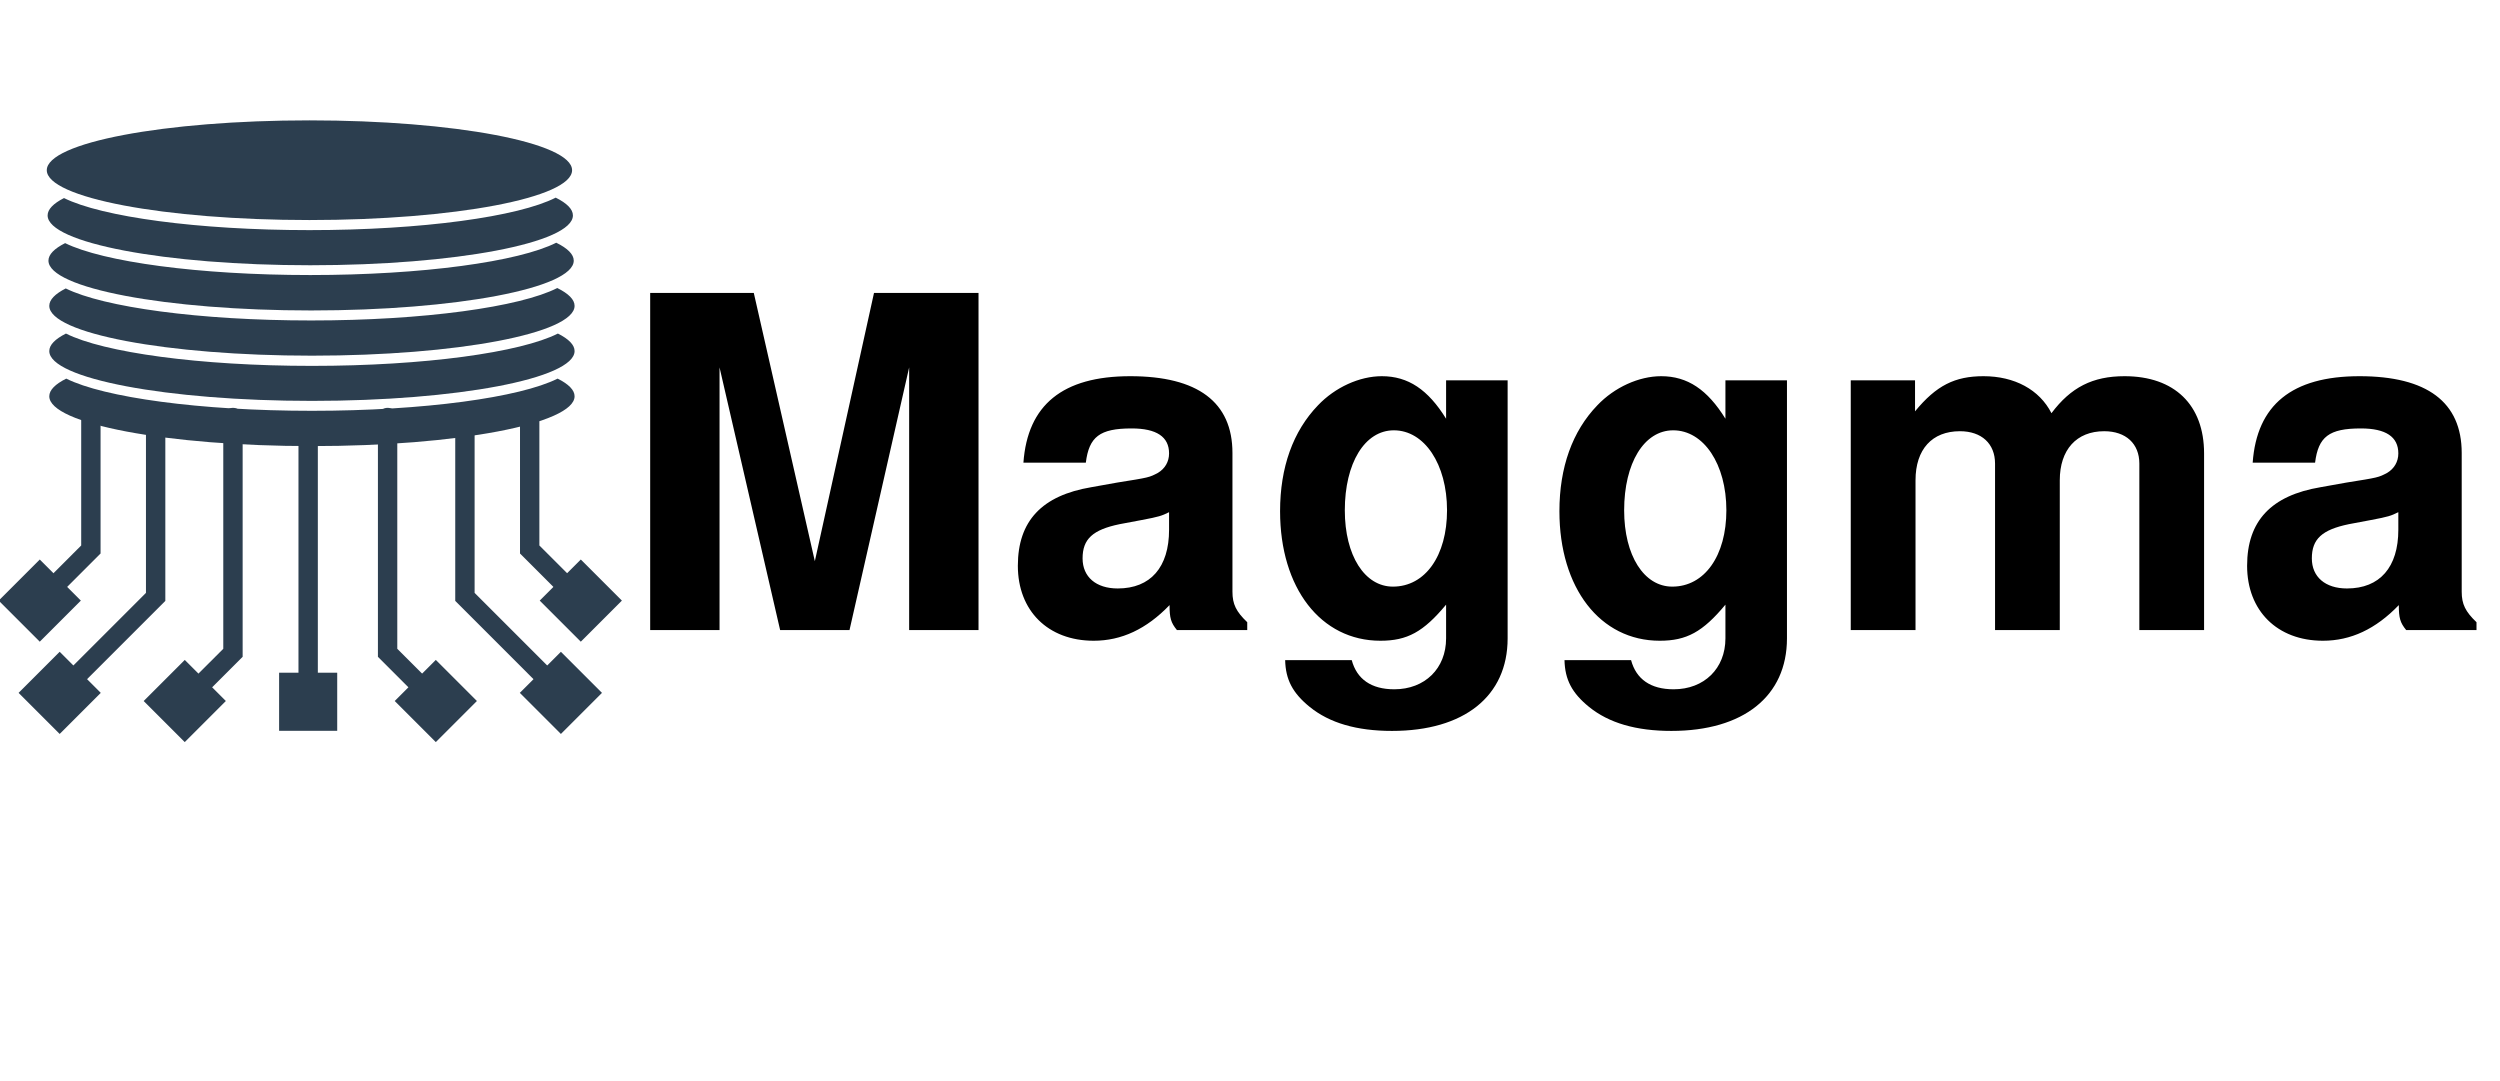
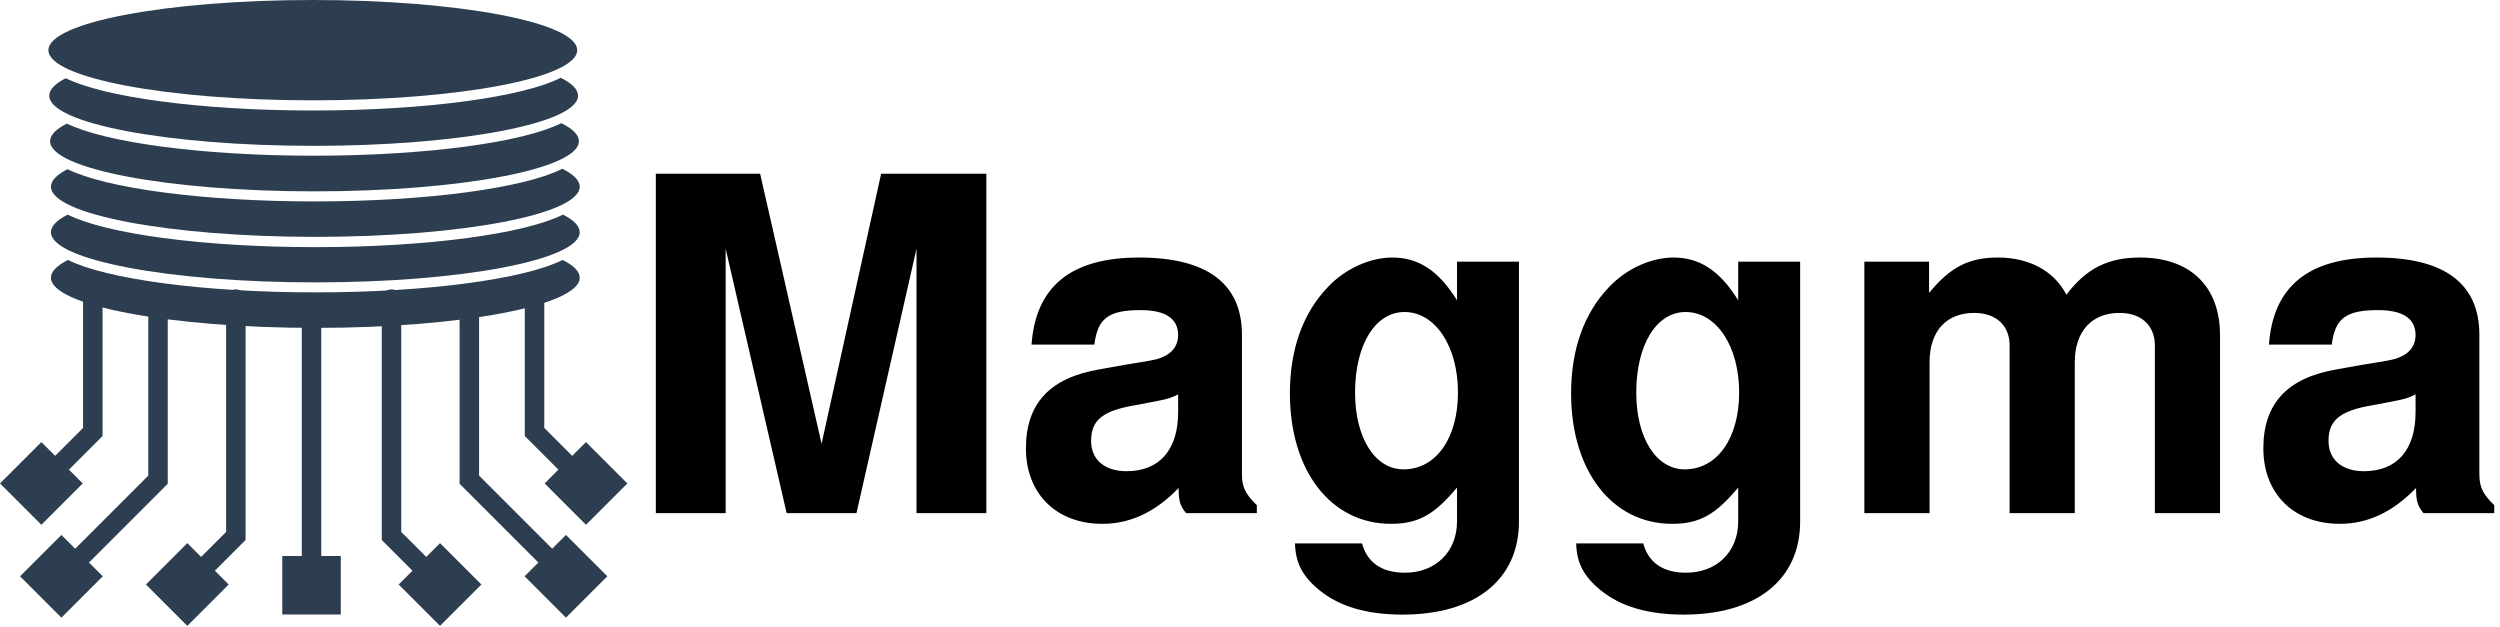
- <svg xmlns="http://www.w3.org/2000/svg" width="100%" height="100%" viewBox="0 0 5916 2557" version="1.1" xml:space="preserve" style="fill-rule:evenodd;clip-rule:evenodd;stroke-linecap:round;stroke-miterlimit:1.5;">
-   <g transform="matrix(1,0,0,1,-3924.43,-3920.69)">
-     <g>
-       <g transform="matrix(1,0,0,1,-149.957,603.397)">
-         <path d="M4231.15,4213.24C4320.07,4257.74 4546.97,4289.42 4812.55,4289.42C5078.12,4289.42 5305.02,4257.74 5393.94,4213.24C5419.88,4226.23 5434.08,4240.3 5434.08,4255C5434.08,4320.09 5155.58,4372.94 4812.55,4372.94C4469.51,4372.94 4191.01,4320.09 4191.01,4255C4191.01,4240.3 4205.21,4226.23 4231.15,4213.24Z" style="fill:rgb(44,62,79);" />
-       </g>
-       <g transform="matrix(1,0,0,1,-149.957,603.397)">
-         <path d="M4230.47,4106.6C4318.9,4151.28 4546.28,4183.12 4812.55,4183.12C5078.81,4183.12 5306.19,4151.28 5394.62,4106.6C5420.13,4119.49 5434.08,4133.44 5434.08,4148.01C5434.08,4213.1 5155.58,4265.95 4812.55,4265.95C4469.51,4265.95 4191.01,4213.1 4191.01,4148.01C4191.01,4133.44 4204.96,4119.49 4230.47,4106.6Z" style="fill:rgb(44,62,79);" />
-       </g>
-       <g transform="matrix(1,0,0,1,-149.957,603.397)">
-         <path d="M5393.14,3998.87C5419.59,4011.97 5434.08,4026.18 5434.08,4041.02C5434.08,4106.11 5155.58,4158.96 4812.55,4158.96C4469.51,4158.96 4191.01,4106.11 4191.01,4041.02C4191.01,4026.55 4204.78,4012.68 4229.98,3999.86C4319.45,4044.15 4545.78,4075.64 4810.57,4075.64C5077.32,4075.64 5305.04,4043.69 5393.14,3998.87Z" style="fill:rgb(44,62,79);" />
-       </g>
-       <g transform="matrix(1,0,0,1,-149.957,603.397)">
-         <path d="M5390.68,3891.64C5417.44,3904.8 5432.11,3919.1 5432.11,3934.04C5432.11,3999.13 5153.61,4051.97 4810.57,4051.97C4467.54,4051.97 4189.03,3999.13 4189.03,3934.04C4189.03,3919.47 4202.98,3905.51 4228.5,3892.62C4318.3,3936.79 4544.29,3968.16 4808.6,3968.16C5074.87,3968.16 5302.25,3936.32 5390.68,3891.64Z" style="fill:rgb(44,62,79);" />
-       </g>
-       <g transform="matrix(1,0,0,1,-149.957,603.397)">
-         <path d="M5389.39,3784.99C5415.71,3798.05 5430.14,3812.24 5430.14,3827.05C5430.14,3892.14 5151.64,3944.99 4808.6,3944.99C4465.57,3944.99 4187.06,3892.14 4187.06,3827.05C4187.06,3812.61 4200.77,3798.78 4225.84,3785.98C4315.21,3830.33 4541.67,3861.86 4806.63,3861.86C5073.58,3861.86 5301.45,3829.86 5389.39,3784.99Z" style="fill:rgb(44,62,79);" />
-       </g>
-       <g transform="matrix(1,0,0,1,-1.20413,-610.472)">
-         <ellipse cx="4657.88" cy="4933.93" rx="621.538" ry="117.939" style="fill:rgb(44,62,79);" />
-       </g>
-     </g>
-     <g>
-       <g transform="matrix(1,0,0,1,0,-9.75831)">
-         <g transform="matrix(1,-0,-0,1,3924.43,3930.45)">
-           <rect x="660.475" y="1591.89" width="137.5" height="137.5" style="fill:rgb(44,62,79);" />
-           <path d="M729.225,1014.03L729.225,1619.39" style="fill:none;stroke:rgb(44,62,79);stroke-width:45.83px;" />
+ <svg xmlns="http://www.w3.org/2000/svg" width="100%" height="100%" viewBox="0 0 5877 1472" version="1.1" xml:space="preserve" style="fill-rule:evenodd;clip-rule:evenodd;stroke-linecap:round;stroke-miterlimit:1.5;">
+   <g transform="matrix(1,0,0,1,3.13,-284.829)">
+     <g transform="matrix(1,0,0,1,-3924.43,-3920.69)">
+       <g>
+         <g transform="matrix(1,0,0,1,-149.957,603.397)">
+           <path d="M4231.15,4213.24C4320.07,4257.74 4546.97,4289.42 4812.55,4289.42C5078.12,4289.42 5305.02,4257.74 5393.94,4213.24C5419.88,4226.23 5434.08,4240.3 5434.08,4255C5434.08,4320.09 5155.58,4372.94 4812.55,4372.94C4469.51,4372.94 4191.01,4320.09 4191.01,4255C4191.01,4240.3 4205.21,4226.23 4231.15,4213.24Z" style="fill:rgb(44,62,79);" />
+         </g>
+         <g transform="matrix(1,0,0,1,-149.957,603.397)">
+           <path d="M4230.47,4106.6C4318.9,4151.28 4546.28,4183.12 4812.55,4183.12C5078.81,4183.12 5306.19,4151.28 5394.62,4106.6C5420.13,4119.49 5434.08,4133.44 5434.08,4148.01C5434.08,4213.1 5155.58,4265.95 4812.55,4265.95C4469.51,4265.95 4191.01,4213.1 4191.01,4148.01C4191.01,4133.44 4204.96,4119.49 4230.47,4106.6Z" style="fill:rgb(44,62,79);" />
+         </g>
+         <g transform="matrix(1,0,0,1,-149.957,603.397)">
+           <path d="M5393.14,3998.87C5419.59,4011.97 5434.08,4026.18 5434.08,4041.02C5434.08,4106.11 5155.58,4158.96 4812.55,4158.96C4469.51,4158.96 4191.01,4106.11 4191.01,4041.02C4191.01,4026.55 4204.78,4012.68 4229.98,3999.86C4319.45,4044.15 4545.78,4075.64 4810.57,4075.64C5077.32,4075.64 5305.04,4043.69 5393.14,3998.87Z" style="fill:rgb(44,62,79);" />
+         </g>
+         <g transform="matrix(1,0,0,1,-149.957,603.397)">
+           <path d="M5390.68,3891.64C5417.44,3904.8 5432.11,3919.1 5432.11,3934.04C5432.11,3999.13 5153.61,4051.97 4810.57,4051.97C4467.54,4051.97 4189.03,3999.13 4189.03,3934.04C4189.03,3919.47 4202.98,3905.51 4228.5,3892.62C4318.3,3936.79 4544.29,3968.16 4808.6,3968.16C5074.87,3968.16 5302.25,3936.32 5390.68,3891.64Z" style="fill:rgb(44,62,79);" />
+         </g>
+         <g transform="matrix(1,0,0,1,-149.957,603.397)">
+           <path d="M5389.39,3784.99C5415.71,3798.05 5430.14,3812.24 5430.14,3827.05C5430.14,3892.14 5151.64,3944.99 4808.6,3944.99C4465.57,3944.99 4187.06,3892.14 4187.06,3827.05C4187.06,3812.61 4200.77,3798.78 4225.84,3785.98C4315.21,3830.33 4541.67,3861.86 4806.63,3861.86C5073.58,3861.86 5301.45,3829.86 5389.39,3784.99Z" style="fill:rgb(44,62,79);" />
+         </g>
+         <g transform="matrix(1,0,0,1,-1.20413,-610.472)">
+           <ellipse cx="4657.88" cy="4933.93" rx="621.538" ry="117.939" style="fill:rgb(44,62,79);" />
        </g>
      </g>
-       <g transform="matrix(1,0,0,1,-70,-25.7167)">
-         <g transform="matrix(1,-0,-0,1,3994.43,3946.41)">
-           <path d="M534.438,1658.86L437.21,1756.09L339.983,1658.86L437.21,1561.63L534.438,1658.86Z" style="fill:rgb(44,62,79);" />
-           <path d="M551.283,988.026L551.283,1544.79C551.283,1544.79 508.202,1587.87 466.379,1629.69" style="fill:none;stroke:rgb(44,62,79);stroke-width:45.83px;" />
+       <g>
+         <g transform="matrix(1,0,0,1,3924.43,3920.69)">
+           <g>
+             <rect x="660.475" y="1591.89" width="137.5" height="137.5" style="fill:rgb(44,62,79);" />
+             <path d="M729.225,1014.03L729.225,1619.39" style="fill:none;stroke:rgb(44,62,79);stroke-width:45.83px;" />
+           </g>
        </g>
-       </g>
-       <g transform="matrix(1,0,0,1,-110,-23.1795)">
-         <g transform="matrix(1,-0,-0,1,4034.43,3943.87)">
-           <path d="M238.442,1639.6L141.215,1736.83L43.988,1639.6L141.215,1542.38L238.442,1639.6Z" style="fill:rgb(44,62,79);" />
-           <path d="M368.314,988.026L368.314,1412.5C368.314,1412.5 251.92,1528.9 170.383,1610.43" style="fill:none;stroke:rgb(44,62,79);stroke-width:45.83px;" />
+         <g transform="matrix(1,0,0,1,3924.43,3920.69)">
+           <g>
+             <path d="M534.438,1658.86L437.21,1756.09L339.983,1658.86L437.21,1561.63L534.438,1658.86Z" style="fill:rgb(44,62,79);" />
+             <path d="M551.283,988.026L551.283,1544.79C551.283,1544.79 508.202,1587.87 466.379,1629.69" style="fill:none;stroke:rgb(44,62,79);stroke-width:45.83px;" />
+           </g>
        </g>
-       </g>
-       <g transform="matrix(1,0,0,1,-77,-3.84891)">
-         <g transform="matrix(1,-0,-0,1,4001.43,3924.54)">
-           <path d="M191.325,1421.27L94.097,1518.5L-3.13,1421.27L94.097,1324.04L191.325,1421.27Z" style="fill:rgb(44,62,79);" />
-           <path d="M215.062,988.026L215.062,1300.3C215.062,1300.3 167.862,1347.5 123.265,1392.1" style="fill:none;stroke:rgb(44,62,79);stroke-width:45.83px;" />
+         <g transform="matrix(1,0,0,1,3924.43,3920.69)">
+           <g>
+             <path d="M238.442,1639.6L141.215,1736.83L43.988,1639.6L141.215,1542.38L238.442,1639.6Z" style="fill:rgb(44,62,79);" />
+             <path d="M368.314,988.026L368.314,1412.5C368.314,1412.5 251.92,1528.9 170.383,1610.43" style="fill:none;stroke:rgb(44,62,79);stroke-width:45.83px;" />
+           </g>
        </g>
-       </g>
-       <g transform="matrix(-1,0,0,1,9387.37,-25.7167)">
-         <g transform="matrix(-1,0,0,1,5462.94,3946.41)">
-           <path d="M1031.3,1561.63L1128.53,1658.86L1031.3,1756.09L934.075,1658.86L1031.3,1561.63Z" style="fill:rgb(44,62,79);" />
-           <path d="M917.23,988.026L917.23,1544.79C917.23,1544.79 960.311,1587.87 1002.13,1629.69" style="fill:none;stroke:rgb(44,62,79);stroke-width:45.83px;" />
+         <g transform="matrix(1,0,0,1,3924.43,3920.69)">
+           <g>
+             <path d="M191.325,1421.27L94.097,1518.5L-3.13,1421.27L94.097,1324.04L191.325,1421.27Z" style="fill:rgb(44,62,79);" />
+             <path d="M215.062,988.026L215.062,1300.3C215.062,1300.3 167.862,1347.5 123.265,1392.1" style="fill:none;stroke:rgb(44,62,79);stroke-width:45.83px;" />
+           </g>
        </g>
-       </g>
-       <g transform="matrix(-1,0,0,1,9427.37,-23.1795)">
-         <g transform="matrix(-1,0,0,1,5502.94,3943.87)">
-           <path d="M1327.3,1542.38L1424.53,1639.6L1327.3,1736.83L1230.07,1639.6L1327.3,1542.38Z" style="fill:rgb(44,62,79);" />
-           <path d="M1100.2,988.026L1100.2,1412.5C1100.2,1412.5 1216.59,1528.9 1298.13,1610.43" style="fill:none;stroke:rgb(44,62,79);stroke-width:45.83px;" />
+         <g transform="matrix(1,0,0,1,3924.43,3920.69)">
+           <g>
+             <path d="M1031.3,1561.63L1128.53,1658.86L1031.3,1756.09L934.075,1658.86L1031.3,1561.63Z" style="fill:rgb(44,62,79);" />
+             <path d="M917.23,988.026L917.23,1544.79C917.23,1544.79 960.311,1587.87 1002.13,1629.69" style="fill:none;stroke:rgb(44,62,79);stroke-width:45.83px;" />
+           </g>
        </g>
-       </g>
-       <g transform="matrix(-1,0,0,1,9394.37,-3.84891)">
-         <g transform="matrix(-1,0,0,1,5469.94,3924.54)">
-           <path d="M1374.42,1324.04L1471.64,1421.27L1374.42,1518.5L1277.19,1421.27L1374.42,1324.04Z" style="fill:rgb(44,62,79);" />
-           <path d="M1253.45,988.026L1253.45,1300.3C1253.45,1300.3 1300.65,1347.5 1345.25,1392.1" style="fill:none;stroke:rgb(44,62,79);stroke-width:45.83px;" />
+         <g transform="matrix(1,0,0,1,3924.43,3920.69)">
+           <g>
+             <path d="M1327.3,1542.38L1424.53,1639.6L1327.3,1736.83L1230.07,1639.6L1327.3,1542.38Z" style="fill:rgb(44,62,79);" />
+             <path d="M1100.2,988.026L1100.2,1412.5C1100.2,1412.5 1216.59,1528.9 1298.13,1610.43" style="fill:none;stroke:rgb(44,62,79);stroke-width:45.83px;" />
+           </g>
+         </g>
+         <g transform="matrix(1,0,0,1,3924.43,3920.69)">
+           <g>
+             <path d="M1374.42,1324.04L1471.64,1421.27L1374.42,1518.5L1277.19,1421.27L1374.42,1324.04Z" style="fill:rgb(44,62,79);" />
+             <path d="M1253.45,988.026L1253.45,1300.3C1253.45,1300.3 1300.65,1347.5 1345.25,1392.1" style="fill:none;stroke:rgb(44,62,79);stroke-width:45.83px;" />
+           </g>
        </g>
      </g>
    </g>
-   </g>
-   <g transform="matrix(5.7,0,0,5.7,-12310.1,-8939.22)">
-     <text x="2416.92px" y="1829.87px" style="font-family:'Helvetica-Bold', 'Helvetica';font-weight:700;font-size:192px;">Maggma</text>
+     <g transform="matrix(5.7,0,0,5.7,1466.34,1491.04)">
+       <text x="0px" y="0px" style="font-family:'Helvetica-Bold', 'Helvetica';font-weight:700;font-size:192px;">Maggma</text>
+     </g>
  </g>
</svg>
